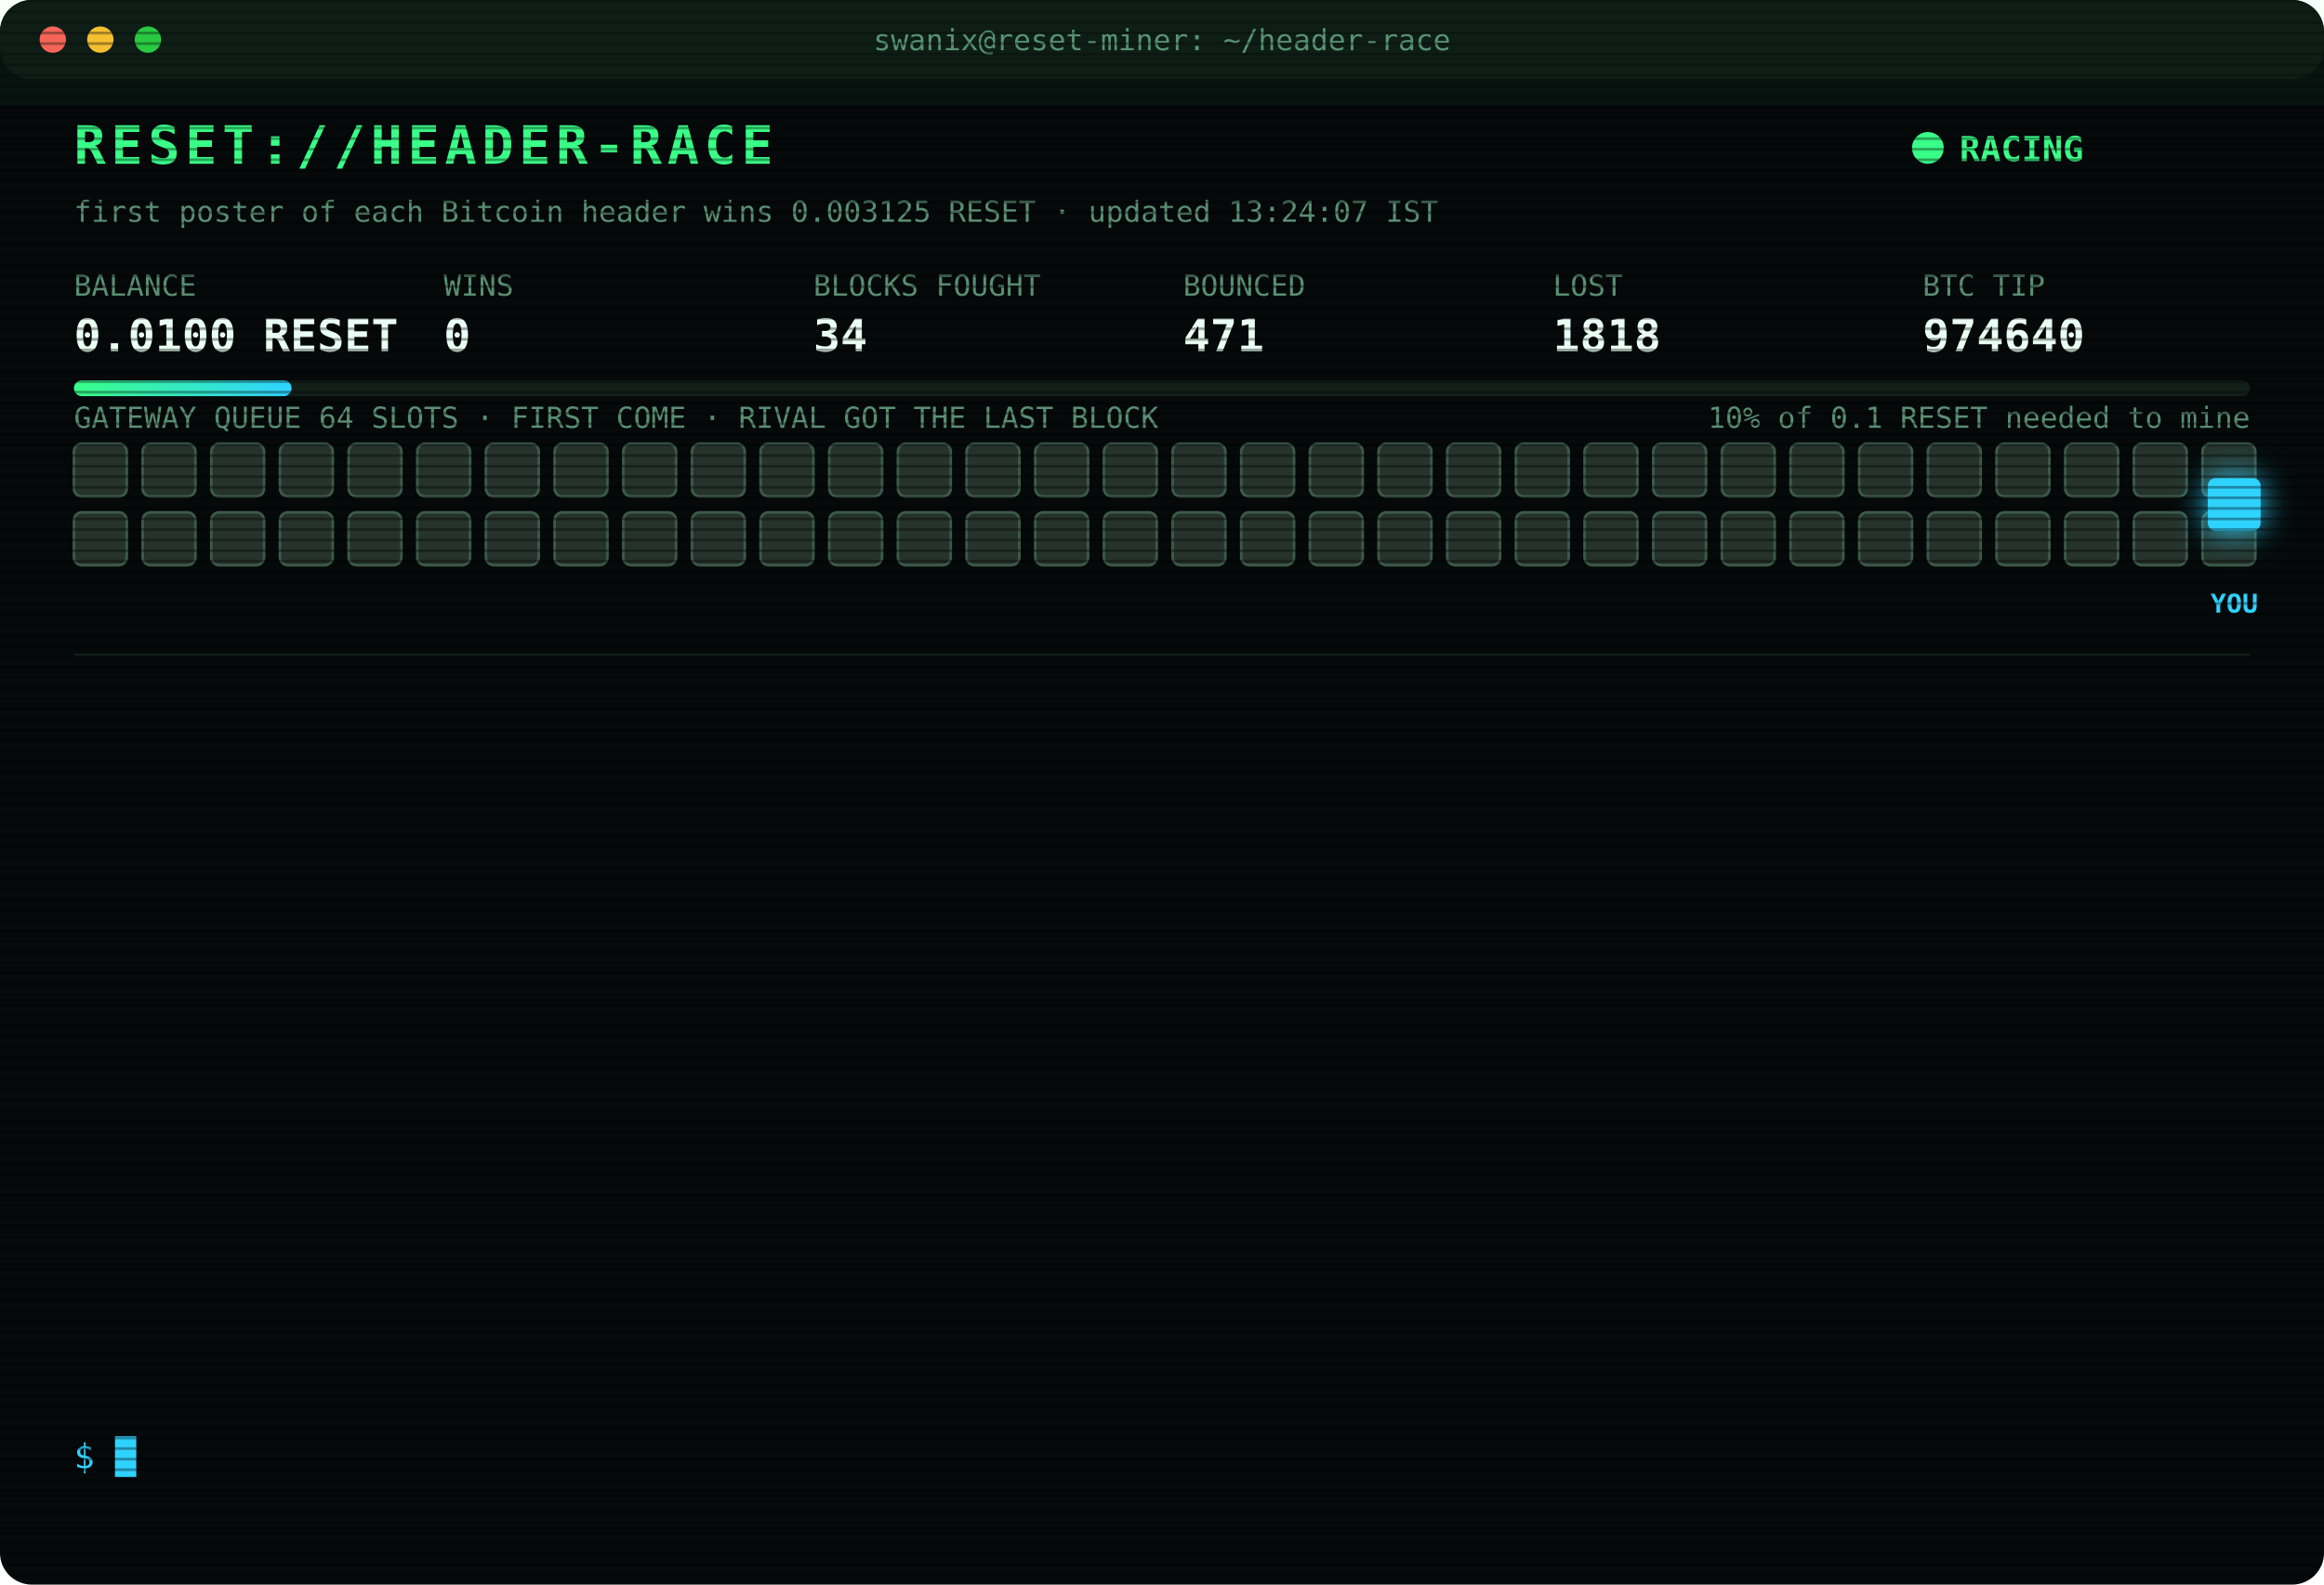
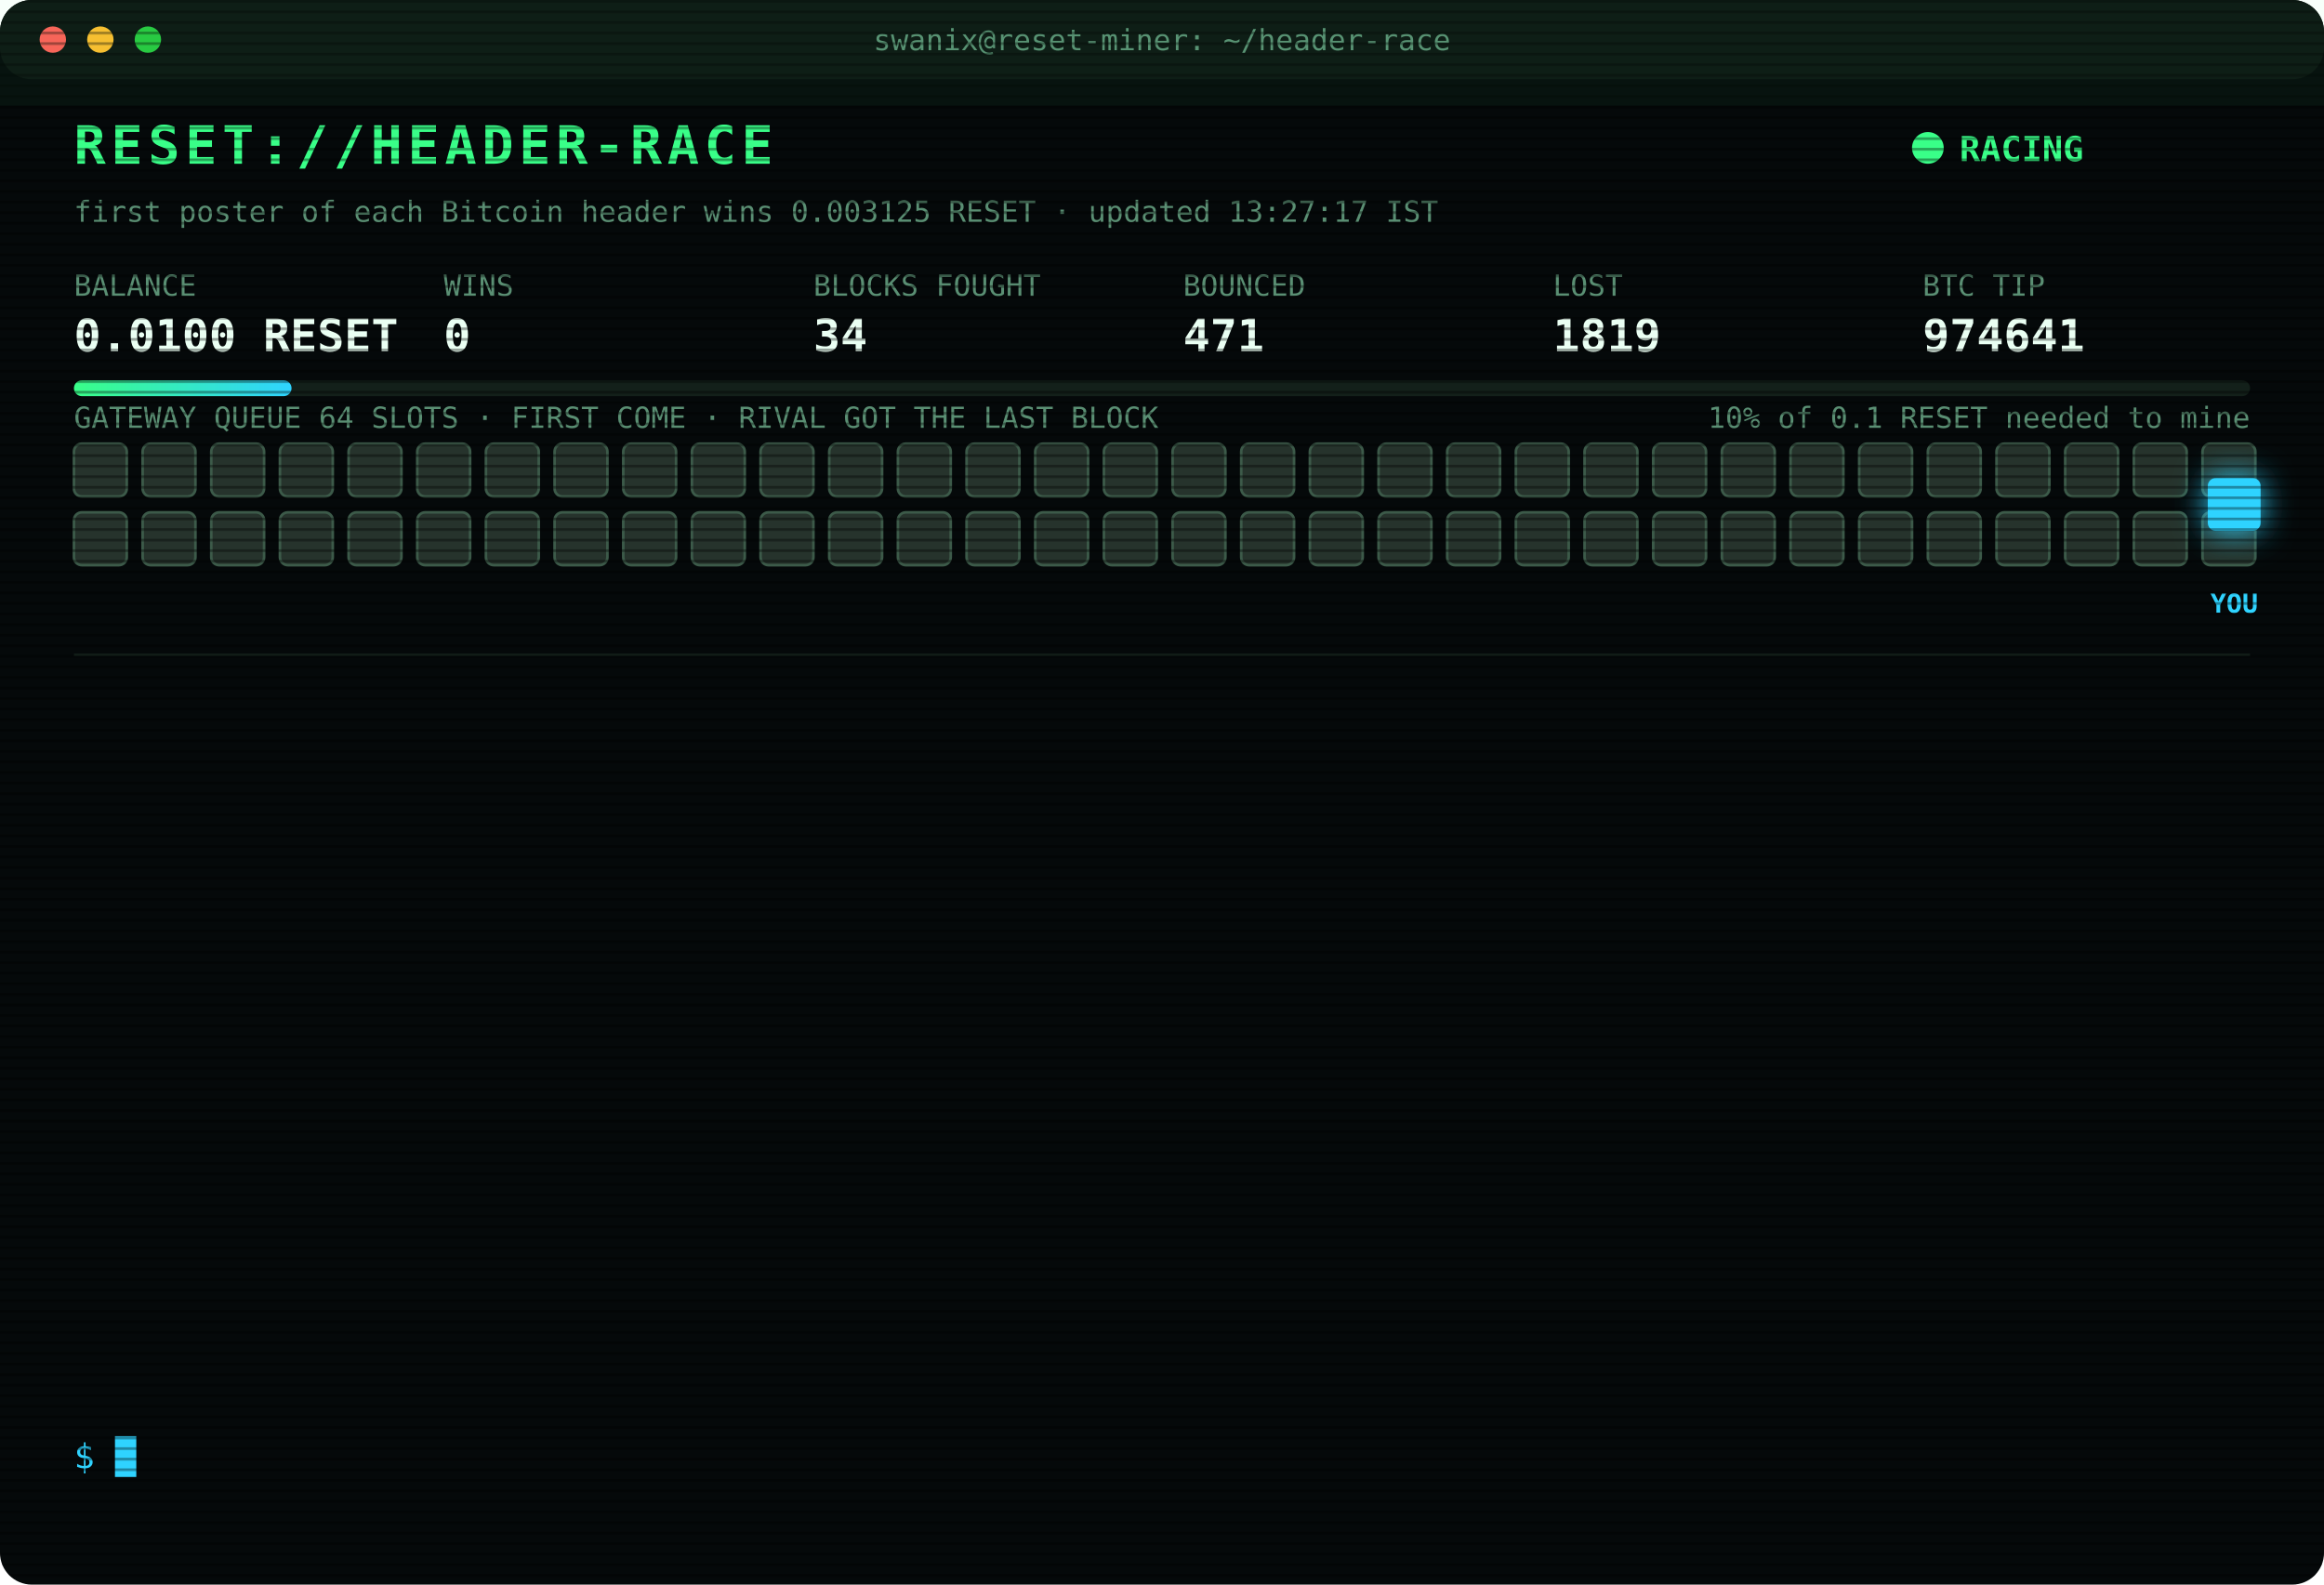
<svg xmlns="http://www.w3.org/2000/svg" width="880" height="600" viewBox="0 0 880 600" font-family="ui-monospace,SFMono-Regular,Menlo,Consolas,monospace">
  <style>
text{font-size:13px;fill:#7CFFB2}
.title{font-size:20px;font-weight:700;fill:#39FF88;letter-spacing:2px;animation:glitch 3s infinite steps(1)}
.sub{fill:#2fd3ff}.k{fill:#5a8f73;font-size:11px}.v{font-size:17px;font-weight:700;fill:#eafff3}
.ts{fill:#3f6b56}.boot{fill:#2fd3ff}.dim{fill:#5a8f73}.bad{fill:#ff4d6d}.warn{fill:#ffd23f}.mag{fill:#ff5cf0}.win{fill:#39FF88;font-weight:700}
.tag{font-size:10px;fill:#2fd3ff;font-weight:700}
.rival{fill:#26332c;stroke:#3c5a49;animation:jam 1.2s infinite alternate}
.idle{fill:#141c18;stroke:#22302a;animation:breathe 4s infinite}
.me{fill:#2fd3ff;filter:drop-shadow(0 0 6px #2fd3ff)}
.hover{animation:nudge 1.1s infinite ease-in-out}.bounce{animation:kick 1.4s infinite}
.ln{opacity:0;animation:in .4s forwards}
.cur{animation:blink 1s infinite steps(1)}
.scan{animation:scan 6s infinite linear}
.led{animation:blink 1.4s infinite}
@keyframes in{from{opacity:0;transform:translateX(-6px)}to{opacity:1;transform:none}}
@keyframes blink{50%{opacity:0}}
@keyframes jam{to{fill:#33463b}}
@keyframes breathe{50%{opacity:.4}}
@keyframes nudge{50%{transform:translateX(-10px)}}
@keyframes kick{0%,100%{transform:none}30%{transform:translateX(-14px)}55%{transform:translateX(10px) translateY(-6px)}}
@keyframes glitch{0%,92%{transform:none}93%{transform:translateX(2px);fill:#ff4d6d}95%{transform:translateX(-2px);fill:#2fd3ff}97%{transform:none}}
@keyframes scan{from{transform:translateY(-40px)}to{transform:translateY(600px)}}
</style>
  <defs>
    <pattern id="sl" width="4" height="4" patternUnits="userSpaceOnUse">
      <rect width="4" height="1" fill="#000" opacity=".35" />
    </pattern>
    <linearGradient id="bar">
      <stop offset="0" stop-color="#39FF88" />
      <stop offset="1" stop-color="#2fd3ff" />
    </linearGradient>
  </defs>
  <rect width="880" height="600" rx="12" fill="#05090a" />
  <rect width="880" height="30" rx="12" fill="#0d1512" />
  <circle cx="20" cy="15" r="5" fill="#ff5f57" />
  <circle cx="38" cy="15" r="5" fill="#febc2e" />
  <circle cx="56" cy="15" r="5" fill="#28c840" />
  <text x="440" y="19" text-anchor="middle" class="k">swanix@reset-miner: ~/header-race</text>
  <text x="28" y="62" class="title">RESET://HEADER-RACE</text>
  <circle class="led" cx="730" cy="56" r="6" fill="#39FF88" />
  <text x="742" y="61" class="win">RACING</text>
-   <text x="28" y="84" class="k">first poster of each Bitcoin header wins 0.003125 RESET · updated 13:24:07 IST</text>
+   <text x="28" y="84" class="k">first poster of each Bitcoin header wins 0.003125 RESET · updated 13:27:17 IST</text>
  <text x="28" y="112" class="k">BALANCE</text>
  <text x="28" y="133" class="v">0.0100 RESET</text>
  <text x="168" y="112" class="k">WINS</text>
  <text x="168" y="133" class="v">0</text>
  <text x="308" y="112" class="k">BLOCKS FOUGHT</text>
  <text x="308" y="133" class="v">34</text>
  <text x="448" y="112" class="k">BOUNCED</text>
  <text x="448" y="133" class="v">471</text>
  <text x="588" y="112" class="k">LOST</text>
-   <text x="588" y="133" class="v">1818</text>
+   <text x="588" y="133" class="v">1819</text>
  <text x="728" y="112" class="k">BTC TIP</text>
-   <text x="728" y="133" class="v">974640</text>
+   <text x="728" y="133" class="v">974641</text>
  <rect x="28" y="144" width="824" height="6" rx="3" fill="#13201a" />
  <rect x="28" y="144" width="82.4" height="6" rx="3" fill="url(#bar)" />
  <text x="852" y="162" text-anchor="end" class="k">10% of 0.1 RESET needed to mine</text>
  <text x="28" y="162" class="k">GATEWAY QUEUE 64 SLOTS · FIRST COME · RIVAL GOT THE LAST BLOCK</text>
  <rect class="rival" x="28" y="168" width="20" height="20" rx="3" style="animation-delay:0.00s" />
  <rect class="rival" x="54" y="168" width="20" height="20" rx="3" style="animation-delay:0.05s" />
  <rect class="rival" x="80" y="168" width="20" height="20" rx="3" style="animation-delay:0.10s" />
  <rect class="rival" x="106" y="168" width="20" height="20" rx="3" style="animation-delay:0.15s" />
  <rect class="rival" x="132" y="168" width="20" height="20" rx="3" style="animation-delay:0.20s" />
  <rect class="rival" x="158" y="168" width="20" height="20" rx="3" style="animation-delay:0.25s" />
  <rect class="rival" x="184" y="168" width="20" height="20" rx="3" style="animation-delay:0.30s" />
  <rect class="rival" x="210" y="168" width="20" height="20" rx="3" style="animation-delay:0.35s" />
  <rect class="rival" x="236" y="168" width="20" height="20" rx="3" style="animation-delay:0.40s" />
  <rect class="rival" x="262" y="168" width="20" height="20" rx="3" style="animation-delay:0.45s" />
  <rect class="rival" x="288" y="168" width="20" height="20" rx="3" style="animation-delay:0.50s" />
  <rect class="rival" x="314" y="168" width="20" height="20" rx="3" style="animation-delay:0.55s" />
  <rect class="rival" x="340" y="168" width="20" height="20" rx="3" style="animation-delay:0.60s" />
  <rect class="rival" x="366" y="168" width="20" height="20" rx="3" style="animation-delay:0.65s" />
  <rect class="rival" x="392" y="168" width="20" height="20" rx="3" style="animation-delay:0.70s" />
  <rect class="rival" x="418" y="168" width="20" height="20" rx="3" style="animation-delay:0.75s" />
  <rect class="rival" x="444" y="168" width="20" height="20" rx="3" style="animation-delay:0.80s" />
  <rect class="rival" x="470" y="168" width="20" height="20" rx="3" style="animation-delay:0.85s" />
  <rect class="rival" x="496" y="168" width="20" height="20" rx="3" style="animation-delay:0.90s" />
  <rect class="rival" x="522" y="168" width="20" height="20" rx="3" style="animation-delay:0.95s" />
  <rect class="rival" x="548" y="168" width="20" height="20" rx="3" style="animation-delay:1.00s" />
  <rect class="rival" x="574" y="168" width="20" height="20" rx="3" style="animation-delay:1.05s" />
  <rect class="rival" x="600" y="168" width="20" height="20" rx="3" style="animation-delay:1.10s" />
  <rect class="rival" x="626" y="168" width="20" height="20" rx="3" style="animation-delay:1.15s" />
  <rect class="rival" x="652" y="168" width="20" height="20" rx="3" style="animation-delay:1.20s" />
  <rect class="rival" x="678" y="168" width="20" height="20" rx="3" style="animation-delay:1.25s" />
  <rect class="rival" x="704" y="168" width="20" height="20" rx="3" style="animation-delay:1.30s" />
  <rect class="rival" x="730" y="168" width="20" height="20" rx="3" style="animation-delay:1.35s" />
  <rect class="rival" x="756" y="168" width="20" height="20" rx="3" style="animation-delay:1.40s" />
  <rect class="rival" x="782" y="168" width="20" height="20" rx="3" style="animation-delay:1.45s" />
  <rect class="rival" x="808" y="168" width="20" height="20" rx="3" style="animation-delay:1.50s" />
  <rect class="rival" x="834" y="168" width="20" height="20" rx="3" style="animation-delay:1.55s" />
  <rect class="rival" x="28" y="194" width="20" height="20" rx="3" style="animation-delay:1.60s" />
  <rect class="rival" x="54" y="194" width="20" height="20" rx="3" style="animation-delay:1.65s" />
  <rect class="rival" x="80" y="194" width="20" height="20" rx="3" style="animation-delay:1.70s" />
  <rect class="rival" x="106" y="194" width="20" height="20" rx="3" style="animation-delay:1.75s" />
  <rect class="rival" x="132" y="194" width="20" height="20" rx="3" style="animation-delay:1.80s" />
  <rect class="rival" x="158" y="194" width="20" height="20" rx="3" style="animation-delay:1.85s" />
  <rect class="rival" x="184" y="194" width="20" height="20" rx="3" style="animation-delay:1.90s" />
  <rect class="rival" x="210" y="194" width="20" height="20" rx="3" style="animation-delay:1.95s" />
  <rect class="rival" x="236" y="194" width="20" height="20" rx="3" style="animation-delay:2.00s" />
  <rect class="rival" x="262" y="194" width="20" height="20" rx="3" style="animation-delay:2.05s" />
  <rect class="rival" x="288" y="194" width="20" height="20" rx="3" style="animation-delay:2.10s" />
  <rect class="rival" x="314" y="194" width="20" height="20" rx="3" style="animation-delay:2.15s" />
  <rect class="rival" x="340" y="194" width="20" height="20" rx="3" style="animation-delay:2.20s" />
  <rect class="rival" x="366" y="194" width="20" height="20" rx="3" style="animation-delay:2.25s" />
  <rect class="rival" x="392" y="194" width="20" height="20" rx="3" style="animation-delay:2.30s" />
  <rect class="rival" x="418" y="194" width="20" height="20" rx="3" style="animation-delay:2.35s" />
  <rect class="rival" x="444" y="194" width="20" height="20" rx="3" style="animation-delay:2.40s" />
  <rect class="rival" x="470" y="194" width="20" height="20" rx="3" style="animation-delay:2.45s" />
  <rect class="rival" x="496" y="194" width="20" height="20" rx="3" style="animation-delay:2.50s" />
  <rect class="rival" x="522" y="194" width="20" height="20" rx="3" style="animation-delay:2.55s" />
  <rect class="rival" x="548" y="194" width="20" height="20" rx="3" style="animation-delay:2.60s" />
  <rect class="rival" x="574" y="194" width="20" height="20" rx="3" style="animation-delay:2.65s" />
  <rect class="rival" x="600" y="194" width="20" height="20" rx="3" style="animation-delay:2.70s" />
  <rect class="rival" x="626" y="194" width="20" height="20" rx="3" style="animation-delay:2.75s" />
  <rect class="rival" x="652" y="194" width="20" height="20" rx="3" style="animation-delay:2.80s" />
  <rect class="rival" x="678" y="194" width="20" height="20" rx="3" style="animation-delay:2.85s" />
  <rect class="rival" x="704" y="194" width="20" height="20" rx="3" style="animation-delay:2.90s" />
  <rect class="rival" x="730" y="194" width="20" height="20" rx="3" style="animation-delay:2.95s" />
  <rect class="rival" x="756" y="194" width="20" height="20" rx="3" style="animation-delay:3.00s" />
  <rect class="rival" x="782" y="194" width="20" height="20" rx="3" style="animation-delay:3.05s" />
  <rect class="rival" x="808" y="194" width="20" height="20" rx="3" style="animation-delay:3.10s" />
  <rect class="rival" x="834" y="194" width="20" height="20" rx="3" style="animation-delay:3.15s" />
  <g class="hover">
    <rect class="me" x="836" y="181" width="20" height="20" rx="3" />
    <text class="tag" x="846" y="232" text-anchor="middle">YOU</text>
  </g>
  <line x1="28" x2="852" y1="248" y2="248" stroke="#13201a" />
  <g class="ln" style="animation-delay:0.40s">
-     <text x="28" y="270" class="ts">11:40:09</text>
-     <text x="104" y="270" class="bad">[LOST] #974630 taken by a rival miner</text>
+     <text x="28" y="270" class="ts">11:40:39</text>
+     <text x="104" y="270" class="dim">[STINT END] calls 756 · wins 0</text>
  </g>
  <g class="ln" style="animation-delay:0.65s">
-     <text x="28" y="292" class="ts">11:40:39</text>
-     <text x="104" y="292" class="dim">[STINT END] calls 756 · wins 0</text>
+     <text x="28" y="292" class="ts">11:45:30</text>
+     <text x="104" y="292" class="boot">[BOOT] racer v3 online · 3 feeds · stint 340m</text>
  </g>
  <g class="ln" style="animation-delay:0.90s">
-     <text x="28" y="314" class="ts">11:45:30</text>
-     <text x="104" y="314" class="boot">[BOOT] racer v3 online · 3 feeds · stint 340m</text>
+     <text x="28" y="314" class="ts">11:46:08</text>
+     <text x="104" y="314" class="bad">[LOST] #974631 taken by a rival miner</text>
  </g>
  <g class="ln" style="animation-delay:1.15s">
-     <text x="28" y="336" class="ts">11:46:08</text>
-     <text x="104" y="336" class="bad">[LOST] #974631 taken by a rival miner</text>
+     <text x="28" y="336" class="ts">12:11:22</text>
+     <text x="104" y="336" class="bad">[LOST] #974632 taken by a rival miner</text>
  </g>
  <g class="ln" style="animation-delay:1.40s">
-     <text x="28" y="358" class="ts">12:11:22</text>
-     <text x="104" y="358" class="bad">[LOST] #974632 taken by a rival miner</text>
+     <text x="28" y="358" class="ts">12:19:16</text>
+     <text x="104" y="358" class="bad">[LOST] #974633 taken by a rival miner</text>
  </g>
  <g class="ln" style="animation-delay:1.65s">
-     <text x="28" y="380" class="ts">12:19:16</text>
-     <text x="104" y="380" class="bad">[LOST] #974633 taken by a rival miner</text>
+     <text x="28" y="380" class="ts">12:31:25</text>
+     <text x="104" y="380" class="bad">[LOST] #974634 taken by a rival miner</text>
  </g>
  <g class="ln" style="animation-delay:1.90s">
-     <text x="28" y="402" class="ts">12:31:25</text>
-     <text x="104" y="402" class="bad">[LOST] #974634 taken by a rival miner</text>
+     <text x="28" y="402" class="ts">12:49:21</text>
+     <text x="104" y="402" class="bad">[LOST] #974635 taken by a rival miner</text>
  </g>
  <g class="ln" style="animation-delay:2.15s">
-     <text x="28" y="424" class="ts">12:49:21</text>
-     <text x="104" y="424" class="bad">[LOST] #974635 taken by a rival miner</text>
+     <text x="28" y="424" class="ts">12:54:10</text>
+     <text x="104" y="424" class="bad">[LOST] #974636 taken by a rival miner</text>
  </g>
  <g class="ln" style="animation-delay:2.40s">
-     <text x="28" y="446" class="ts">12:54:10</text>
-     <text x="104" y="446" class="bad">[LOST] #974636 taken by a rival miner</text>
+     <text x="28" y="446" class="ts">12:56:03</text>
+     <text x="104" y="446" class="bad">[LOST] #974637 taken by a rival miner</text>
  </g>
  <g class="ln" style="animation-delay:2.65s">
-     <text x="28" y="468" class="ts">12:56:03</text>
-     <text x="104" y="468" class="bad">[LOST] #974637 taken by a rival miner</text>
+     <text x="28" y="468" class="ts">12:57:14</text>
+     <text x="104" y="468" class="bad">[LOST] #974638 taken by a rival miner</text>
  </g>
  <g class="ln" style="animation-delay:2.90s">
-     <text x="28" y="490" class="ts">12:57:14</text>
-     <text x="104" y="490" class="bad">[LOST] #974638 taken by a rival miner</text>
+     <text x="28" y="490" class="ts">13:01:03</text>
+     <text x="104" y="490" class="bad">[LOST] #974639 taken by a rival miner</text>
  </g>
  <g class="ln" style="animation-delay:3.15s">
-     <text x="28" y="512" class="ts">13:01:03</text>
-     <text x="104" y="512" class="bad">[LOST] #974639 taken by a rival miner</text>
+     <text x="28" y="512" class="ts">13:24:07</text>
+     <text x="104" y="512" class="bad">[LOST] #974640 taken by a rival miner</text>
  </g>
  <g class="ln" style="animation-delay:3.40s">
-     <text x="28" y="534" class="ts">13:24:07</text>
-     <text x="104" y="534" class="bad">[LOST] #974640 taken by a rival miner</text>
+     <text x="28" y="534" class="ts">13:27:17</text>
+     <text x="104" y="534" class="bad">[LOST] #974641 taken by a rival miner</text>
  </g>
  <text x="28" y="556" class="sub">$ <tspan class="cur">█</tspan>
  </text>
  <rect width="880" height="600" rx="12" fill="url(#sl)" pointer-events="none" />
  <rect class="scan" width="880" height="40" fill="#39FF88" opacity=".04" />
</svg>
